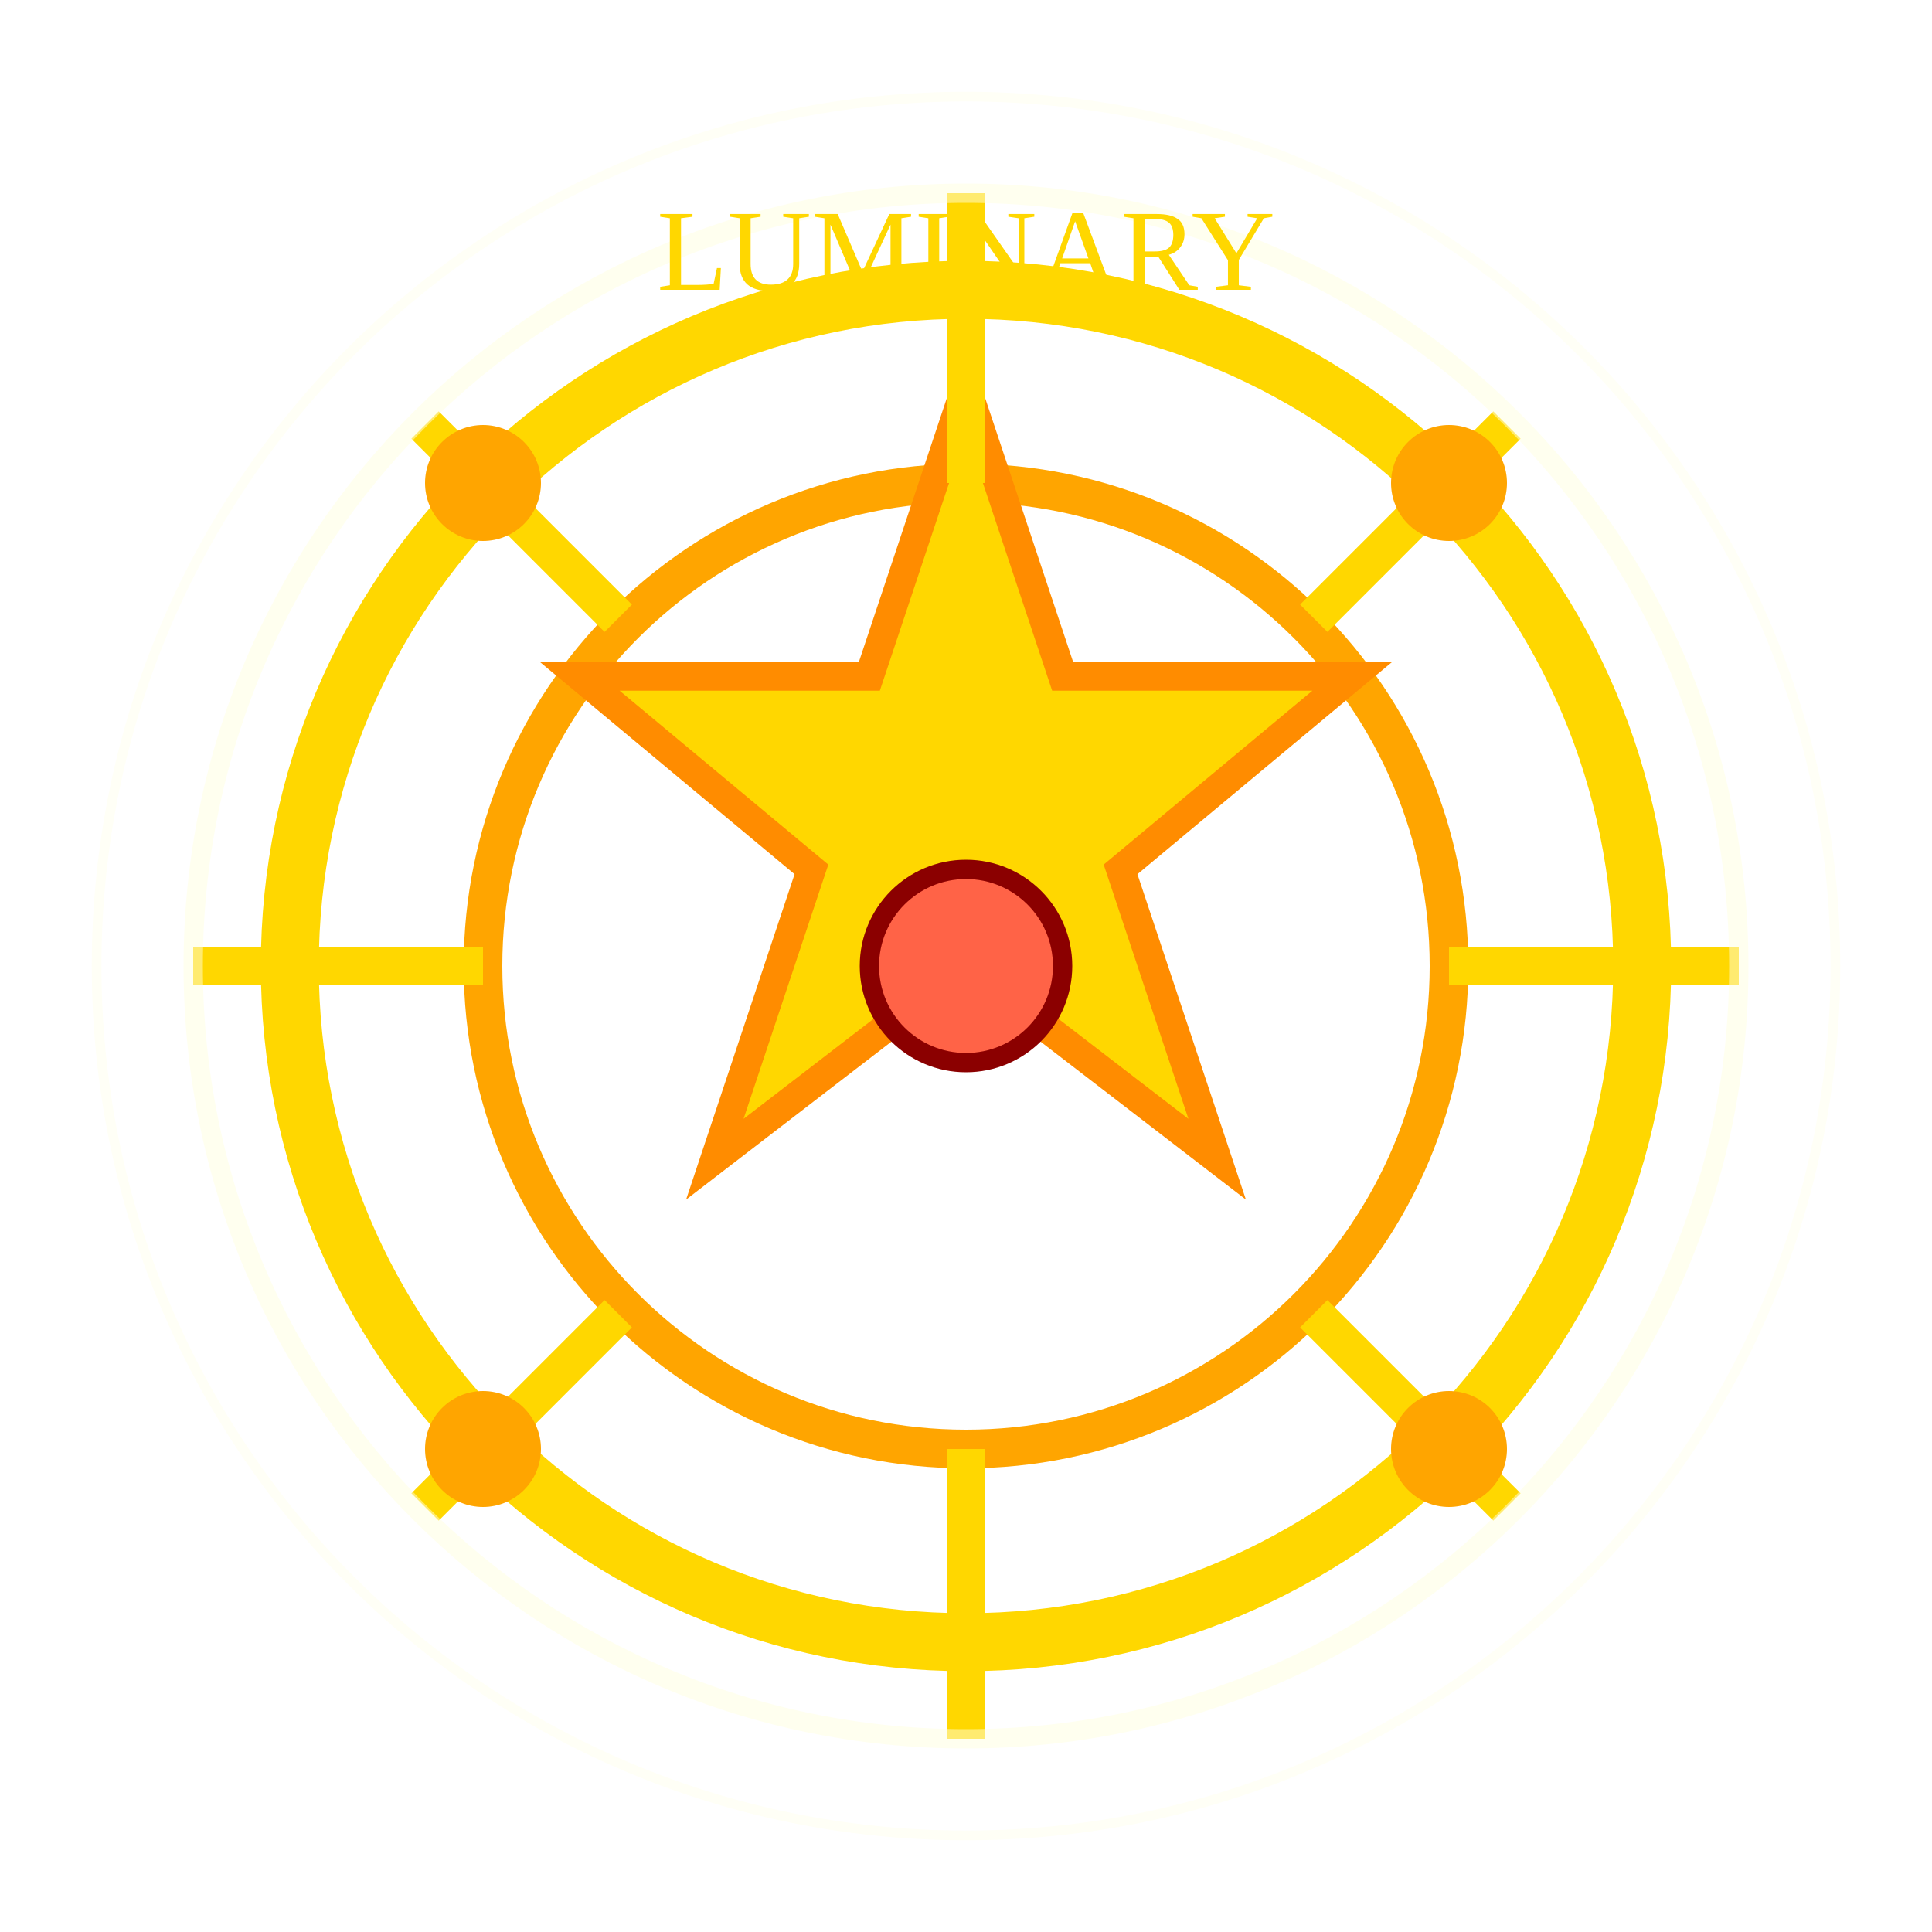
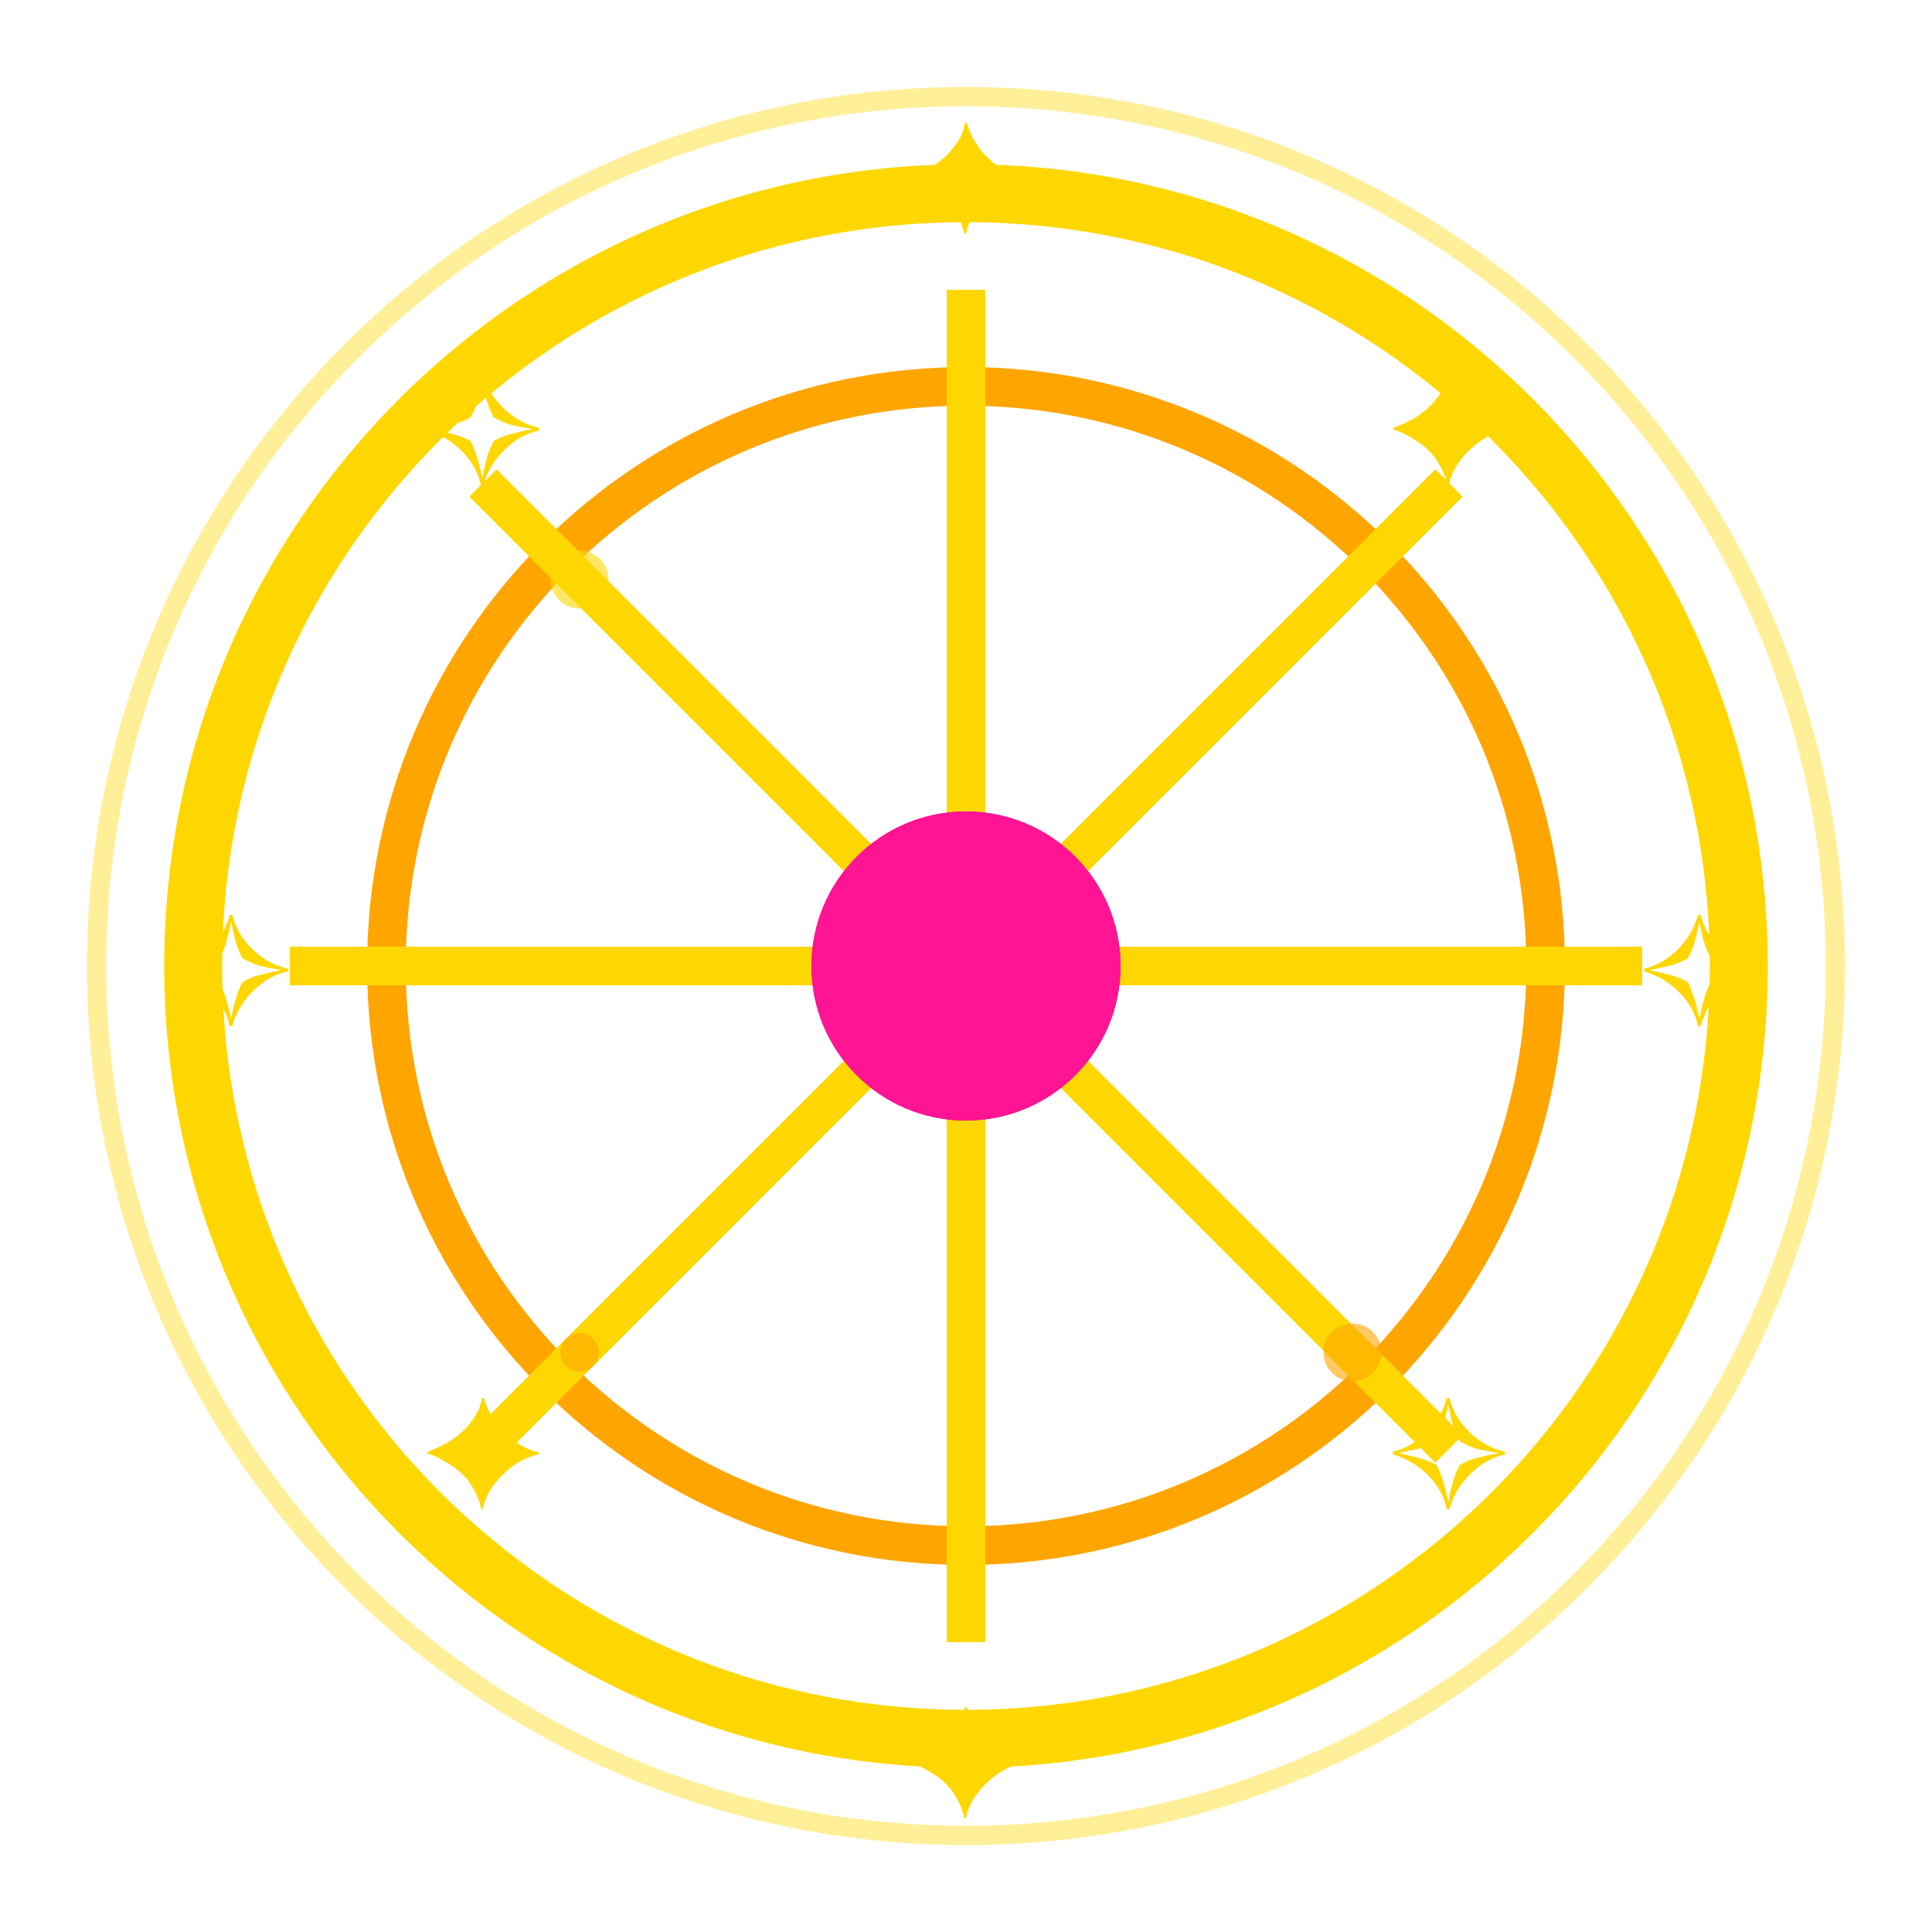
- <svg xmlns="http://www.w3.org/2000/svg" viewBox="0 0 100 100">
-   <circle cx="50" cy="50" r="35" fill="none" stroke="#FFD700" stroke-width="3" />
-   <circle cx="50" cy="50" r="25" fill="none" stroke="#FFA500" stroke-width="2" />
-   <path d="M50 20 L55 35 L70 35 L58 45 L63 60 L50 50 L37 60 L42 45 L30 35 L45 35 Z" fill="#FFD700" stroke="#FF8C00" stroke-width="1.5" />
-   <path d="M50 10 L50 25" stroke="#FFD700" stroke-width="2" />
-   <path d="M50 75 L50 90" stroke="#FFD700" stroke-width="2" />
-   <path d="M10 50 L25 50" stroke="#FFD700" stroke-width="2" />
-   <path d="M75 50 L90 50" stroke="#FFD700" stroke-width="2" />
-   <path d="M22 22 L32 32" stroke="#FFD700" stroke-width="2" />
-   <path d="M68 68 L78 78" stroke="#FFD700" stroke-width="2" />
-   <path d="M78 22 L68 32" stroke="#FFD700" stroke-width="2" />
-   <path d="M32 68 L22 78" stroke="#FFD700" stroke-width="2" />
-   <circle cx="25" cy="25" r="3" fill="#FFA500" />
-   <circle cx="75" cy="25" r="3" fill="#FFA500" />
-   <circle cx="25" cy="75" r="3" fill="#FFA500" />
-   <circle cx="75" cy="75" r="3" fill="#FFA500" />
-   <circle cx="50" cy="50" r="40" fill="none" stroke="#FFFFE0" stroke-width="1" opacity="0.5" />
-   <circle cx="50" cy="50" r="45" fill="none" stroke="#FFFFE0" stroke-width="0.5" opacity="0.3" />
-   <circle cx="50" cy="50" r="5" fill="#FF6347" stroke="#8B0000" stroke-width="1" />
-   <text x="50" y="15" text-anchor="middle" font-size="6" fill="#FFD700">LUMINARY</text>
+ <svg xmlns="http://www.w3.org/2000/svg" width="100" height="100" viewBox="0 0 100 100">
+   <circle cx="50" cy="50" r="40" fill="none" stroke="#FFD700" stroke-width="3" />
+   <circle cx="50" cy="50" r="30" fill="none" stroke="#FFA500" stroke-width="2" />
+   <g stroke="#FFD700" stroke-width="2" fill="none">
+     <line x1="50" y1="15" x2="50" y2="85" />
+     <line x1="15" y1="50" x2="85" y2="50" />
+     <line x1="25" y1="25" x2="75" y2="75" />
+     <line x1="75" y1="25" x2="25" y2="75" />
+   </g>
+   <circle cx="50" cy="50" r="8" fill="#FF1493" />
+   <g fill="#FFD700" font-size="8" text-anchor="middle" font-family="serif">
+     <text x="50" y="12">✦</text>
+     <text x="88" y="53">✧</text>
+     <text x="50" y="94">✦</text>
+     <text x="12" y="53">✧</text>
+     <text x="75" y="25">✦</text>
+     <text x="75" y="78">✧</text>
+     <text x="25" y="78">✦</text>
+     <text x="25" y="25">✧</text>
+   </g>
+   <circle cx="50" cy="50" r="45" fill="none" stroke="#FFD700" stroke-width="1" opacity="0.4">
+     <animate attributeName="r" values="45;50;45" dur="3s" repeatCount="indefinite" />
+     <animate attributeName="opacity" values="0.4;0.7;0.4" dur="3s" repeatCount="indefinite" />
+   </circle>
+   <circle cx="50" cy="50" r="8" fill="#FF1493">
+     <animate attributeName="r" values="8;10;8" dur="2s" repeatCount="indefinite" />
+     <animate attributeName="fill" values="#FF1493;#FF69B4;#FF1493" dur="2s" repeatCount="indefinite" />
+   </circle>
+   <g opacity="0.6">
+     <circle cx="30" cy="30" r="1.5" fill="#FFD700">
+       <animate attributeName="cx" values="30;35;30" dur="4s" repeatCount="indefinite" />
+       <animate attributeName="cy" values="30;25;30" dur="4s" repeatCount="indefinite" />
+       <animate attributeName="opacity" values="0.6;0.2;0.6" dur="4s" repeatCount="indefinite" />
+     </circle>
+     <circle cx="70" cy="70" r="1.5" fill="#FFA500">
+       <animate attributeName="cx" values="70;65;70" dur="3s" repeatCount="indefinite" />
+       <animate attributeName="cy" values="70;75;70" dur="3s" repeatCount="indefinite" />
+       <animate attributeName="opacity" values="0.2;0.6;0.2" dur="3s" repeatCount="indefinite" />
+     </circle>
+     <circle cx="70" cy="30" r="1" fill="#FFD700">
+       <animate attributeName="cx" values="70;75;70" dur="3.5s" repeatCount="indefinite" />
+       <animate attributeName="cy" values="30;35;30" dur="3.5s" repeatCount="indefinite" />
+       <animate attributeName="opacity" values="0.6;0.2;0.6" dur="3.5s" repeatCount="indefinite" />
+     </circle>
+     <circle cx="30" cy="70" r="1" fill="#FFA500">
+       <animate attributeName="cx" values="30;25;30" dur="2.5s" repeatCount="indefinite" />
+       <animate attributeName="cy" values="70;65;70" dur="2.5s" repeatCount="indefinite" />
+       <animate attributeName="opacity" values="0.2;0.6;0.2" dur="2.5s" repeatCount="indefinite" />
+     </circle>
+   </g>
</svg>
